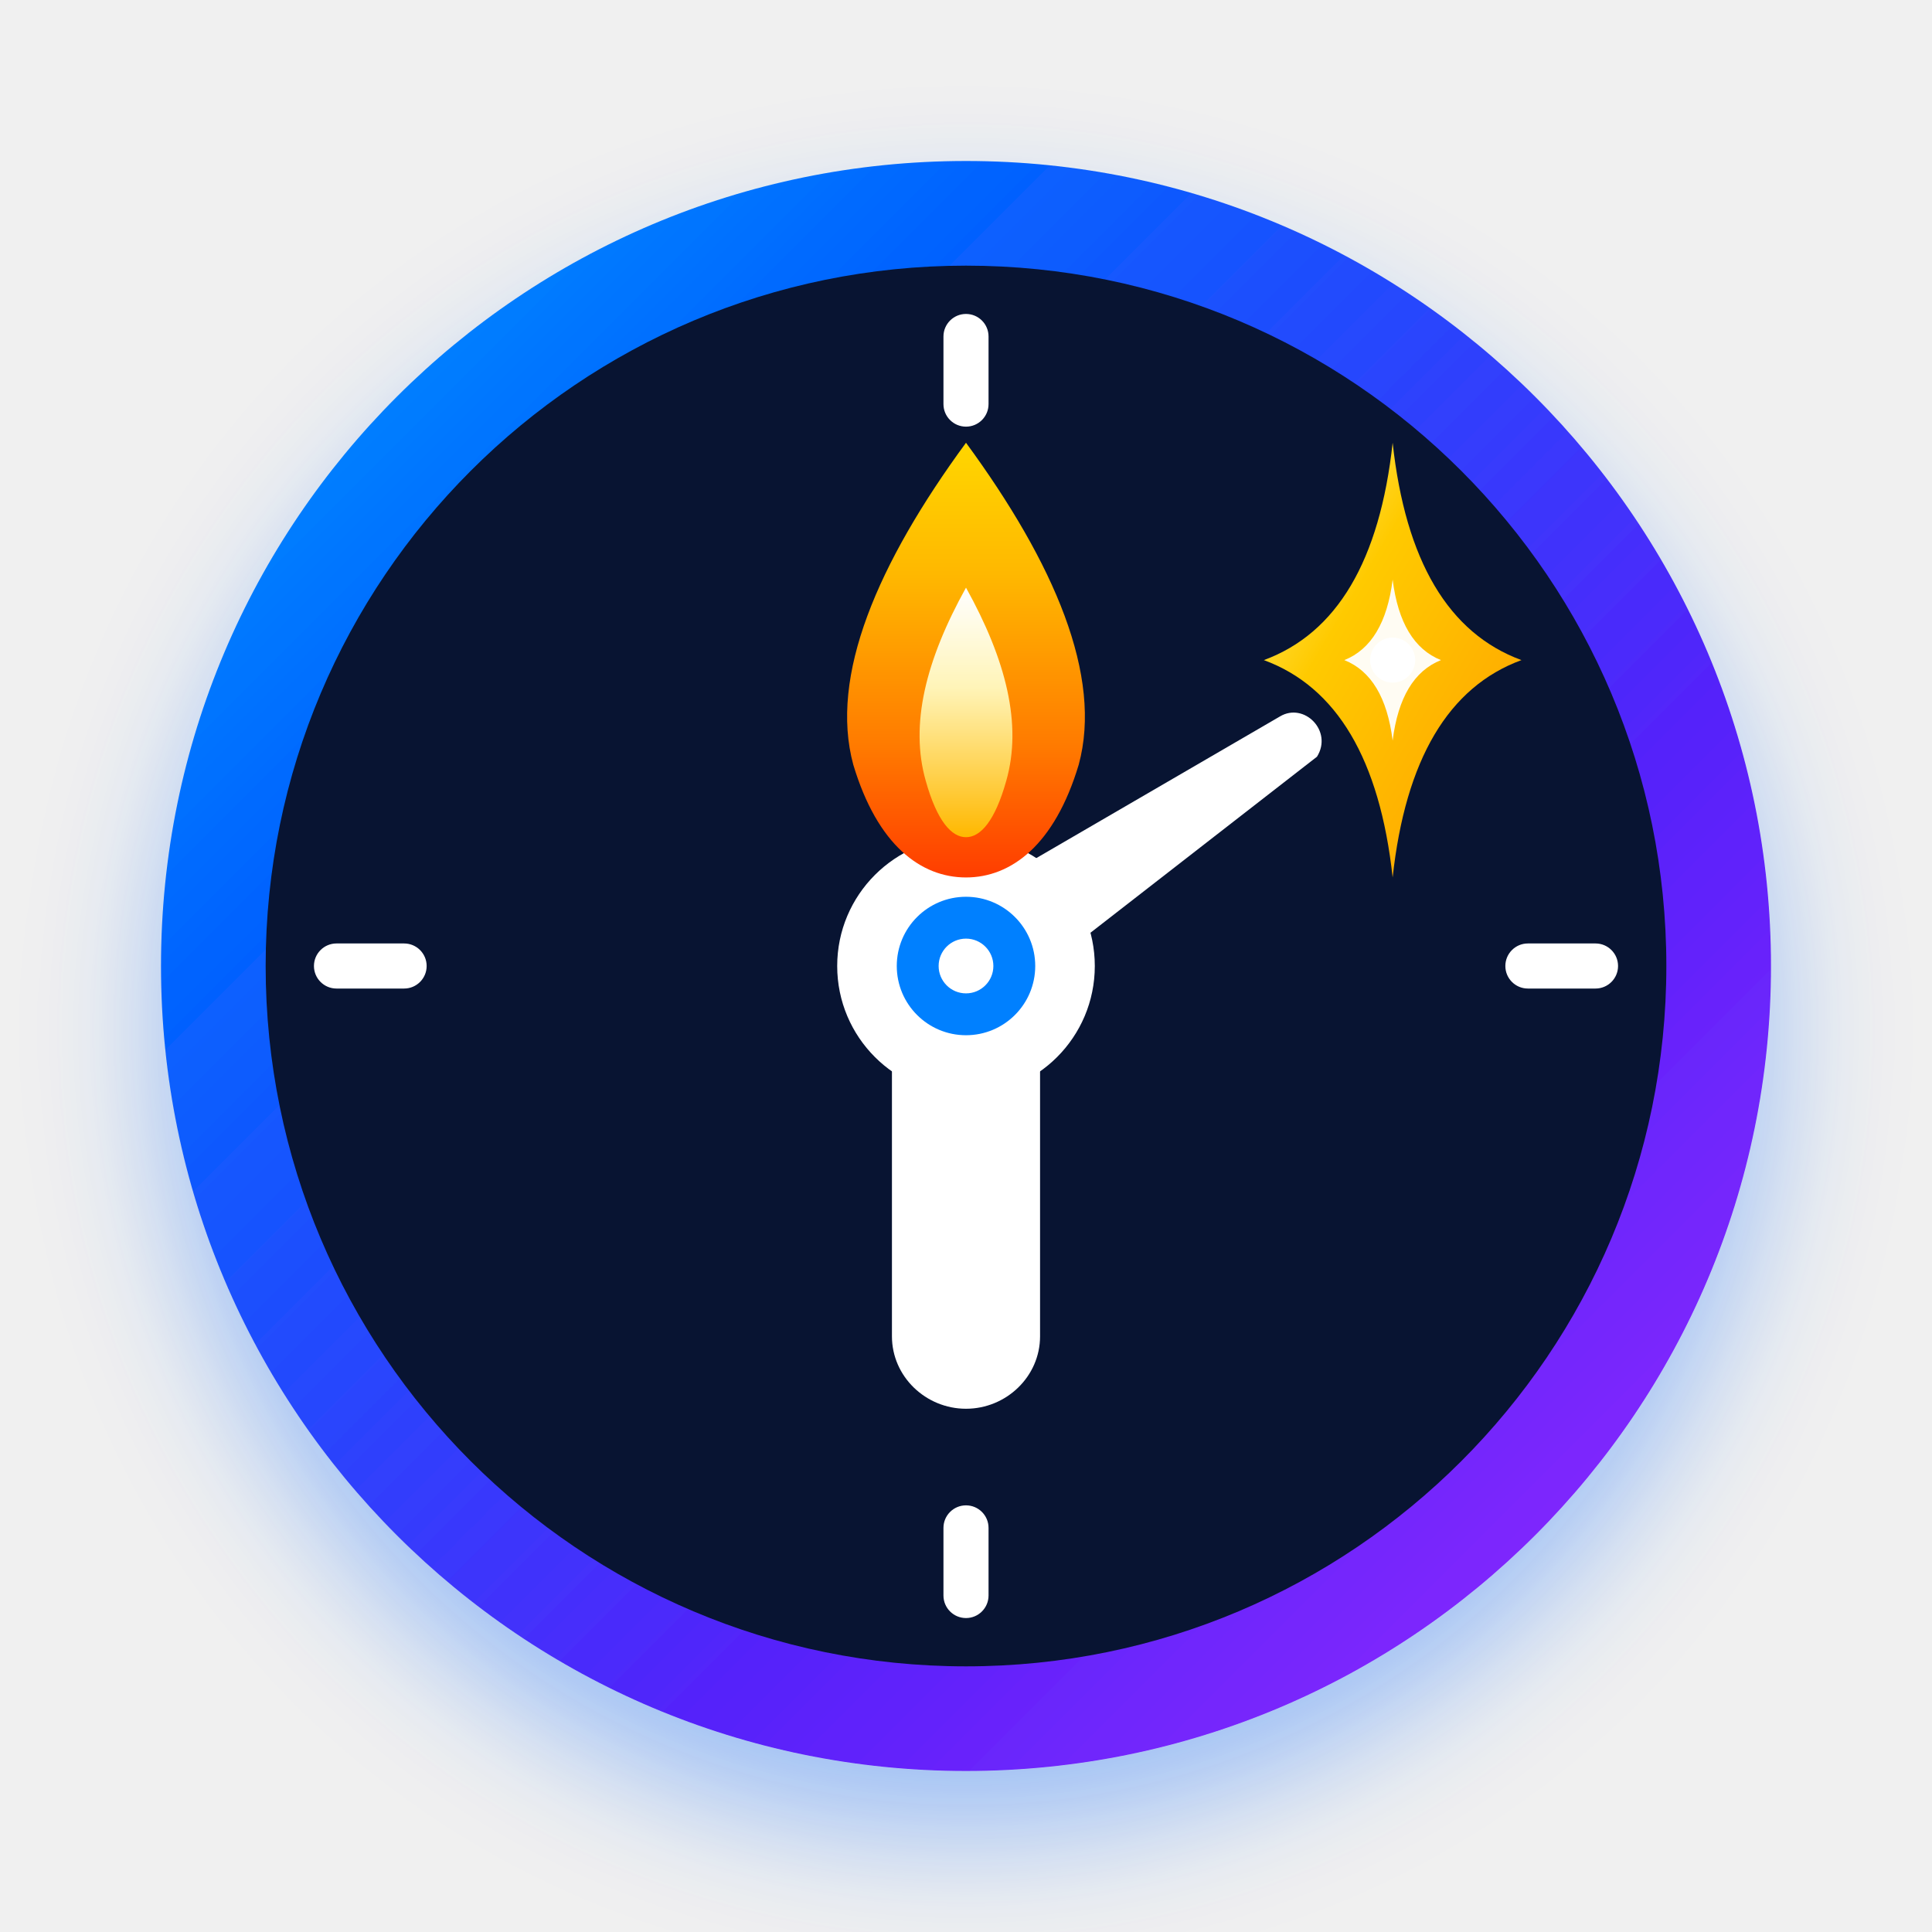
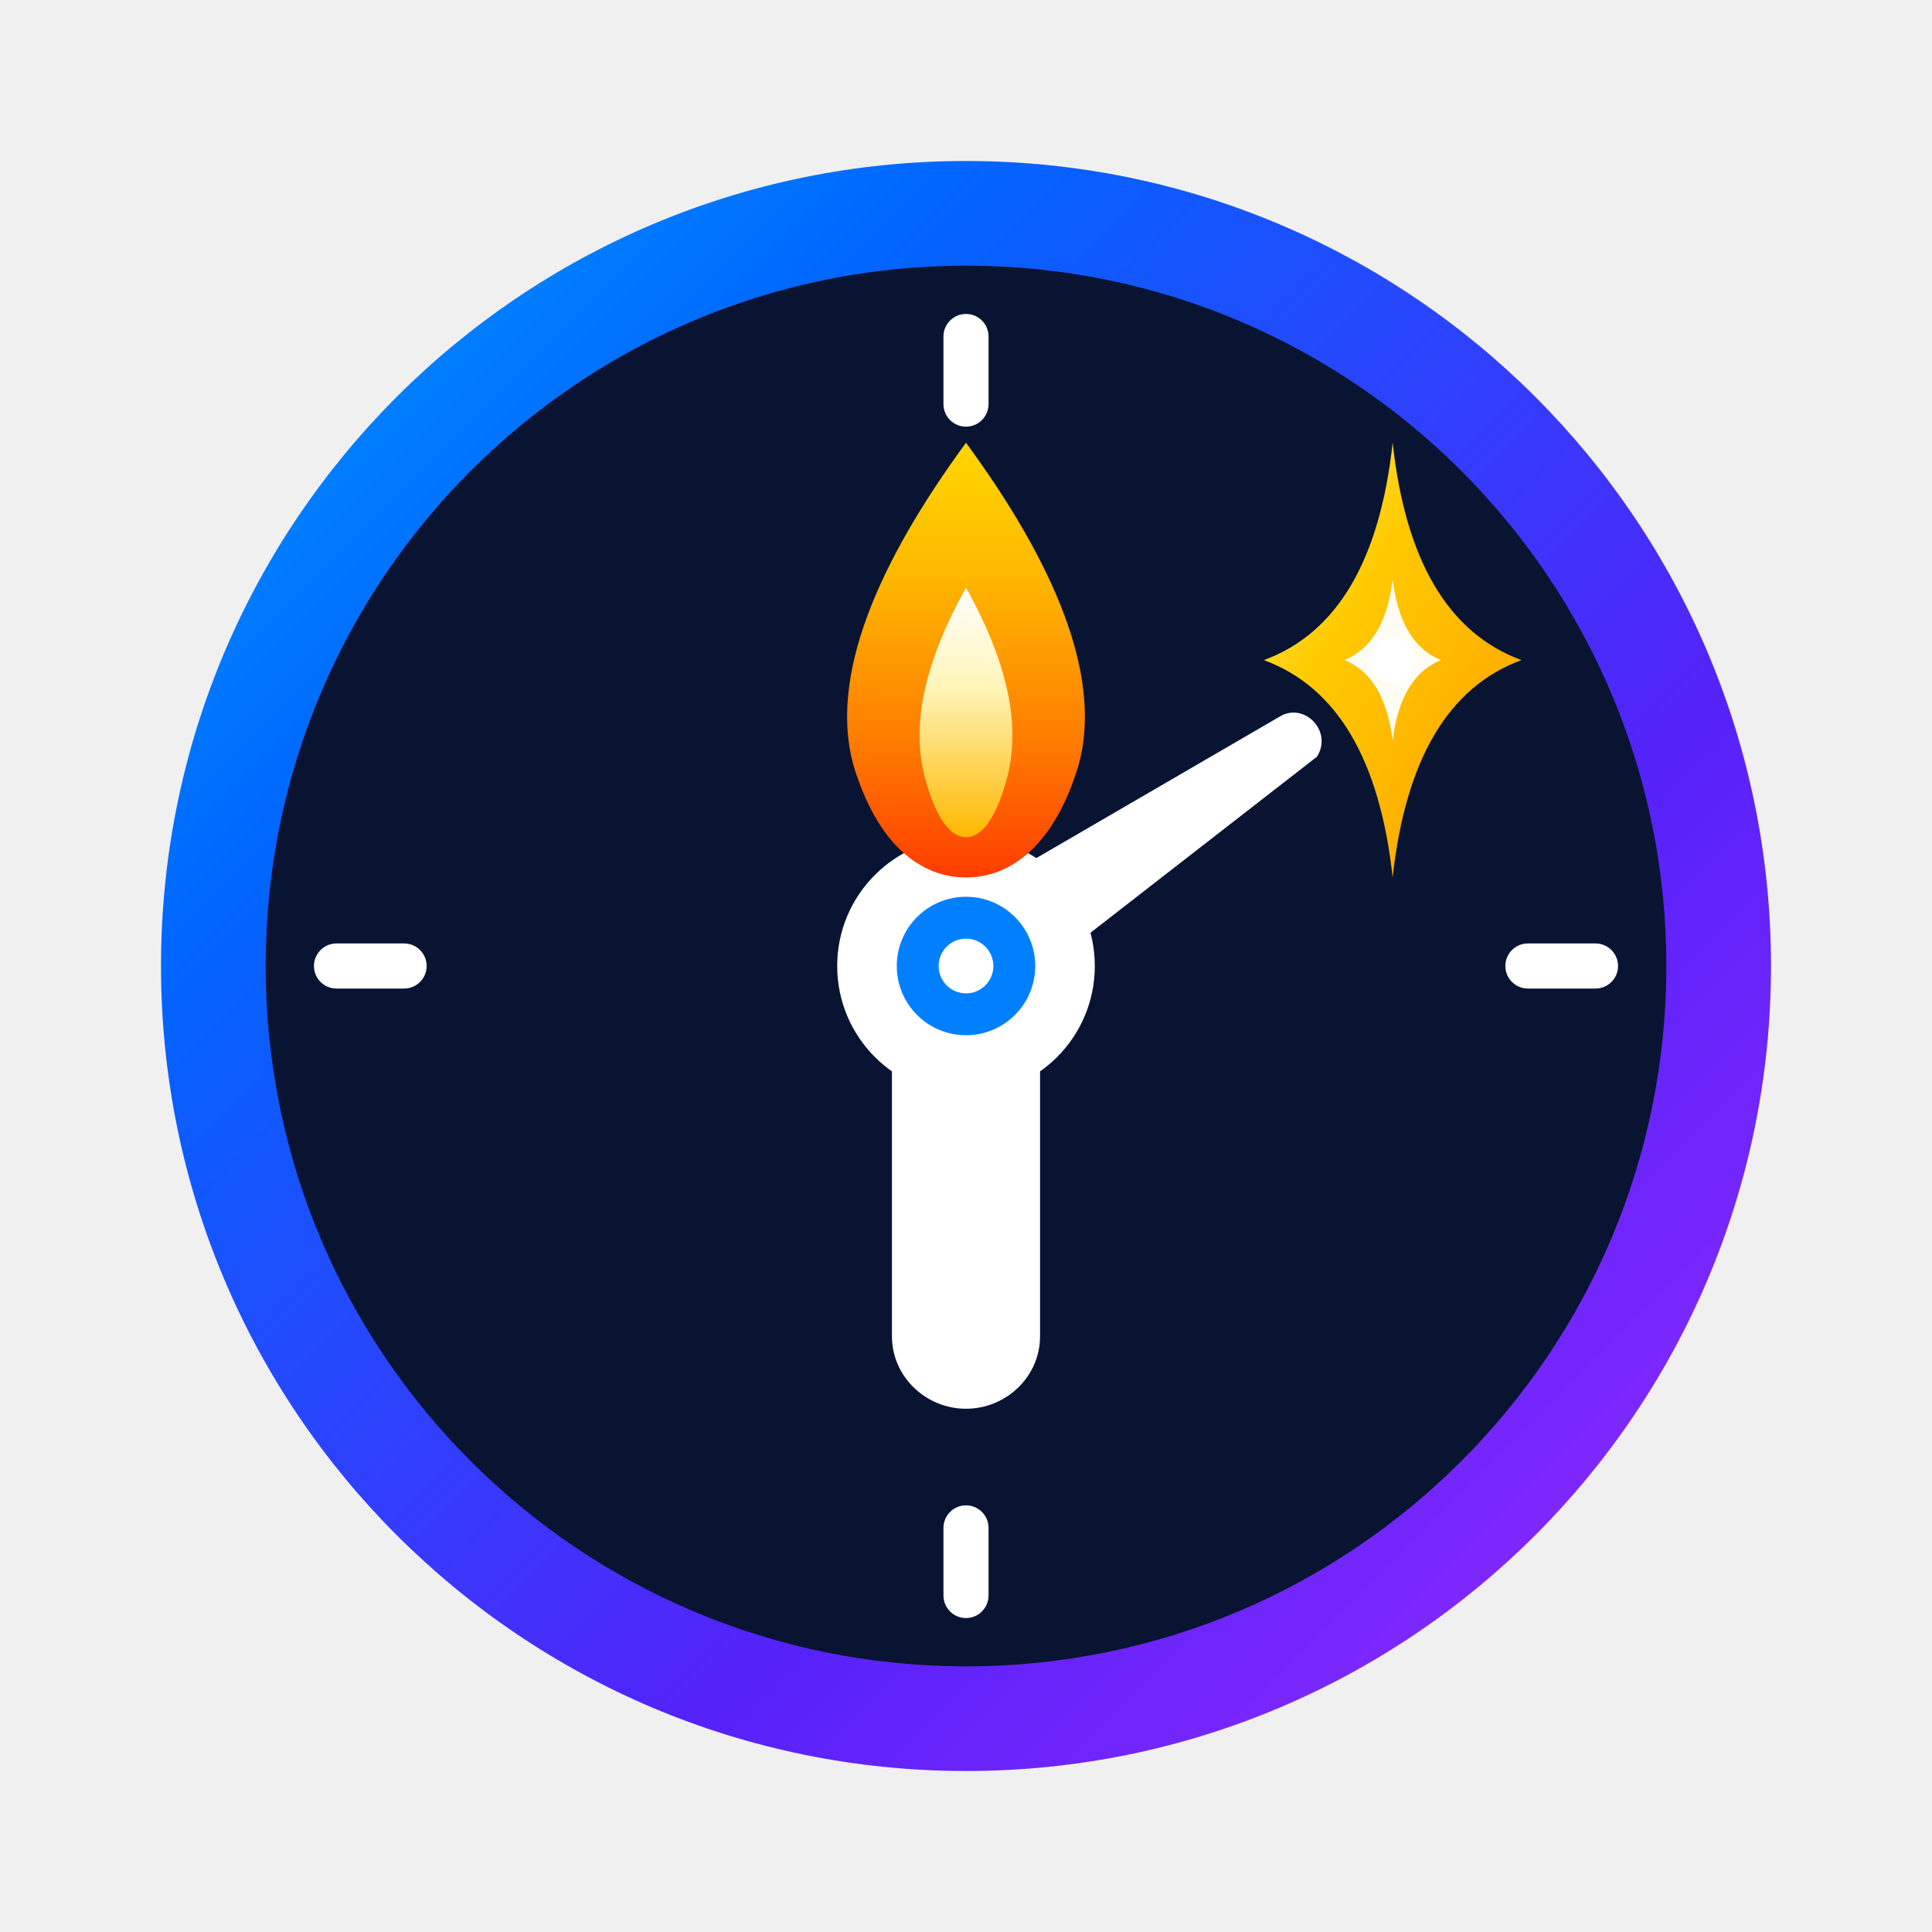
<svg xmlns="http://www.w3.org/2000/svg" viewBox="0 0 120 120" width="100%" height="100%">
  <defs>
    <linearGradient id="bezelGradient" x1="0%" y1="0%" x2="100%" y2="100%">
      <stop offset="0%" stop-color="#00A3FF" />
      <stop offset="25%" stop-color="#0066FF" />
      <stop offset="65%" stop-color="#5522FA" />
      <stop offset="100%" stop-color="#9D2BFF" />
    </linearGradient>
    <linearGradient id="flameOuter" x1="0%" y1="100%" x2="0%" y2="0%">
      <stop offset="0%" stop-color="#FF3D00" />
      <stop offset="30%" stop-color="#FF7A00" />
      <stop offset="70%" stop-color="#FFB800" />
      <stop offset="100%" stop-color="#FFD600" />
    </linearGradient>
    <linearGradient id="flameInner" x1="0%" y1="100%" x2="0%" y2="0%">
      <stop offset="0%" stop-color="#FFB800" />
      <stop offset="60%" stop-color="#FFF4B8" />
      <stop offset="100%" stop-color="#FFFFFF" />
    </linearGradient>
    <linearGradient id="starGradient" x1="0%" y1="0%" x2="100%" y2="100%">
      <stop offset="0%" stop-color="#FFF275" />
      <stop offset="35%" stop-color="#FFCA00" />
      <stop offset="100%" stop-color="#FF9E00" />
    </linearGradient>
    <filter id="softGlow" x="-20%" y="-20%" width="140%" height="140%">
      <feDropShadow dx="0" dy="4" stdDeviation="4" flood-color="#0066FF" flood-opacity="0.35" />
    </filter>
  </defs>
-   <circle cx="60" cy="60" r="50" fill="url(#bezelGradient)" filter="url(#softGlow)" />
+   <circle cx="60" cy="60" r="50" fill="url(#bezelGradient)" />
  <circle cx="60" cy="60" r="43.5" fill="#081432" />
  <g fill="#FFFFFF">
    <rect x="58.6" y="19.5" width="2.8" height="7" rx="1.4" />
    <rect x="93.5" y="58.6" width="7" height="2.8" rx="1.4" />
    <rect x="58.6" y="93.5" width="2.8" height="7" rx="1.4" />
    <rect x="19.5" y="58.6" width="7" height="2.8" rx="1.4" />
  </g>
  <g id="candleStructure">
    <path d="M 55.4 60              L 55.4 83              C 55.4 85.5, 57.5 87.5, 60 87.5              C 62.5 87.5, 64.6 85.5, 64.6 83              L 64.6 60              Z" fill="#FFFFFF" />
    <path d="M 58 57              L 79.5 44.5              C 81 43.6, 82.8 45.4, 81.8 47              L 62.5 62              Z" fill="#FFFFFF" />
    <circle cx="60" cy="60" r="8" fill="#FFFFFF" />
    <circle cx="60" cy="60" r="4.3" fill="#0080FF" />
    <circle cx="60" cy="60" r="1.7" fill="#FFFFFF" />
  </g>
  <path d="M 60 27.5            C 54.5 35, 51.5 42, 53 47.5            C 54.5 52.5, 57.2 54.5, 60 54.5            C 62.8 54.5, 65.5 52.5, 67 47.5            C 68.5 42, 65.5 35, 60 27.5 Z" fill="url(#flameOuter)" />
  <path d="M 60 36.5            C 57.5 41, 56.5 45, 57.5 48.5            C 58.2 51, 59.1 52, 60 52            C 60.9 52, 61.8 51, 62.5 48.5            C 63.5 45, 62.5 41, 60 36.5 Z" fill="url(#flameInner)" />
  <g transform="translate(86.5, 41)">
    <path d="M 0 -13.5              Q 1.2 -2.5 8 0              Q 1.2 2.5 0 13.5              Q -1.2 2.5 -8 0              Q -1.2 -2.5 0 -13.5 Z" fill="url(#starGradient)" />
    <path d="M 0 -5              Q 0.5 -1 3 0              Q 0.5 1 0 5              Q -0.5 1 -3 0              Q -0.5 -1 0 -5 Z" fill="#FFFFFF" opacity="0.95" />
    <circle cx="0" cy="0" r="1.4" fill="#FFFFFF" />
  </g>
</svg>
